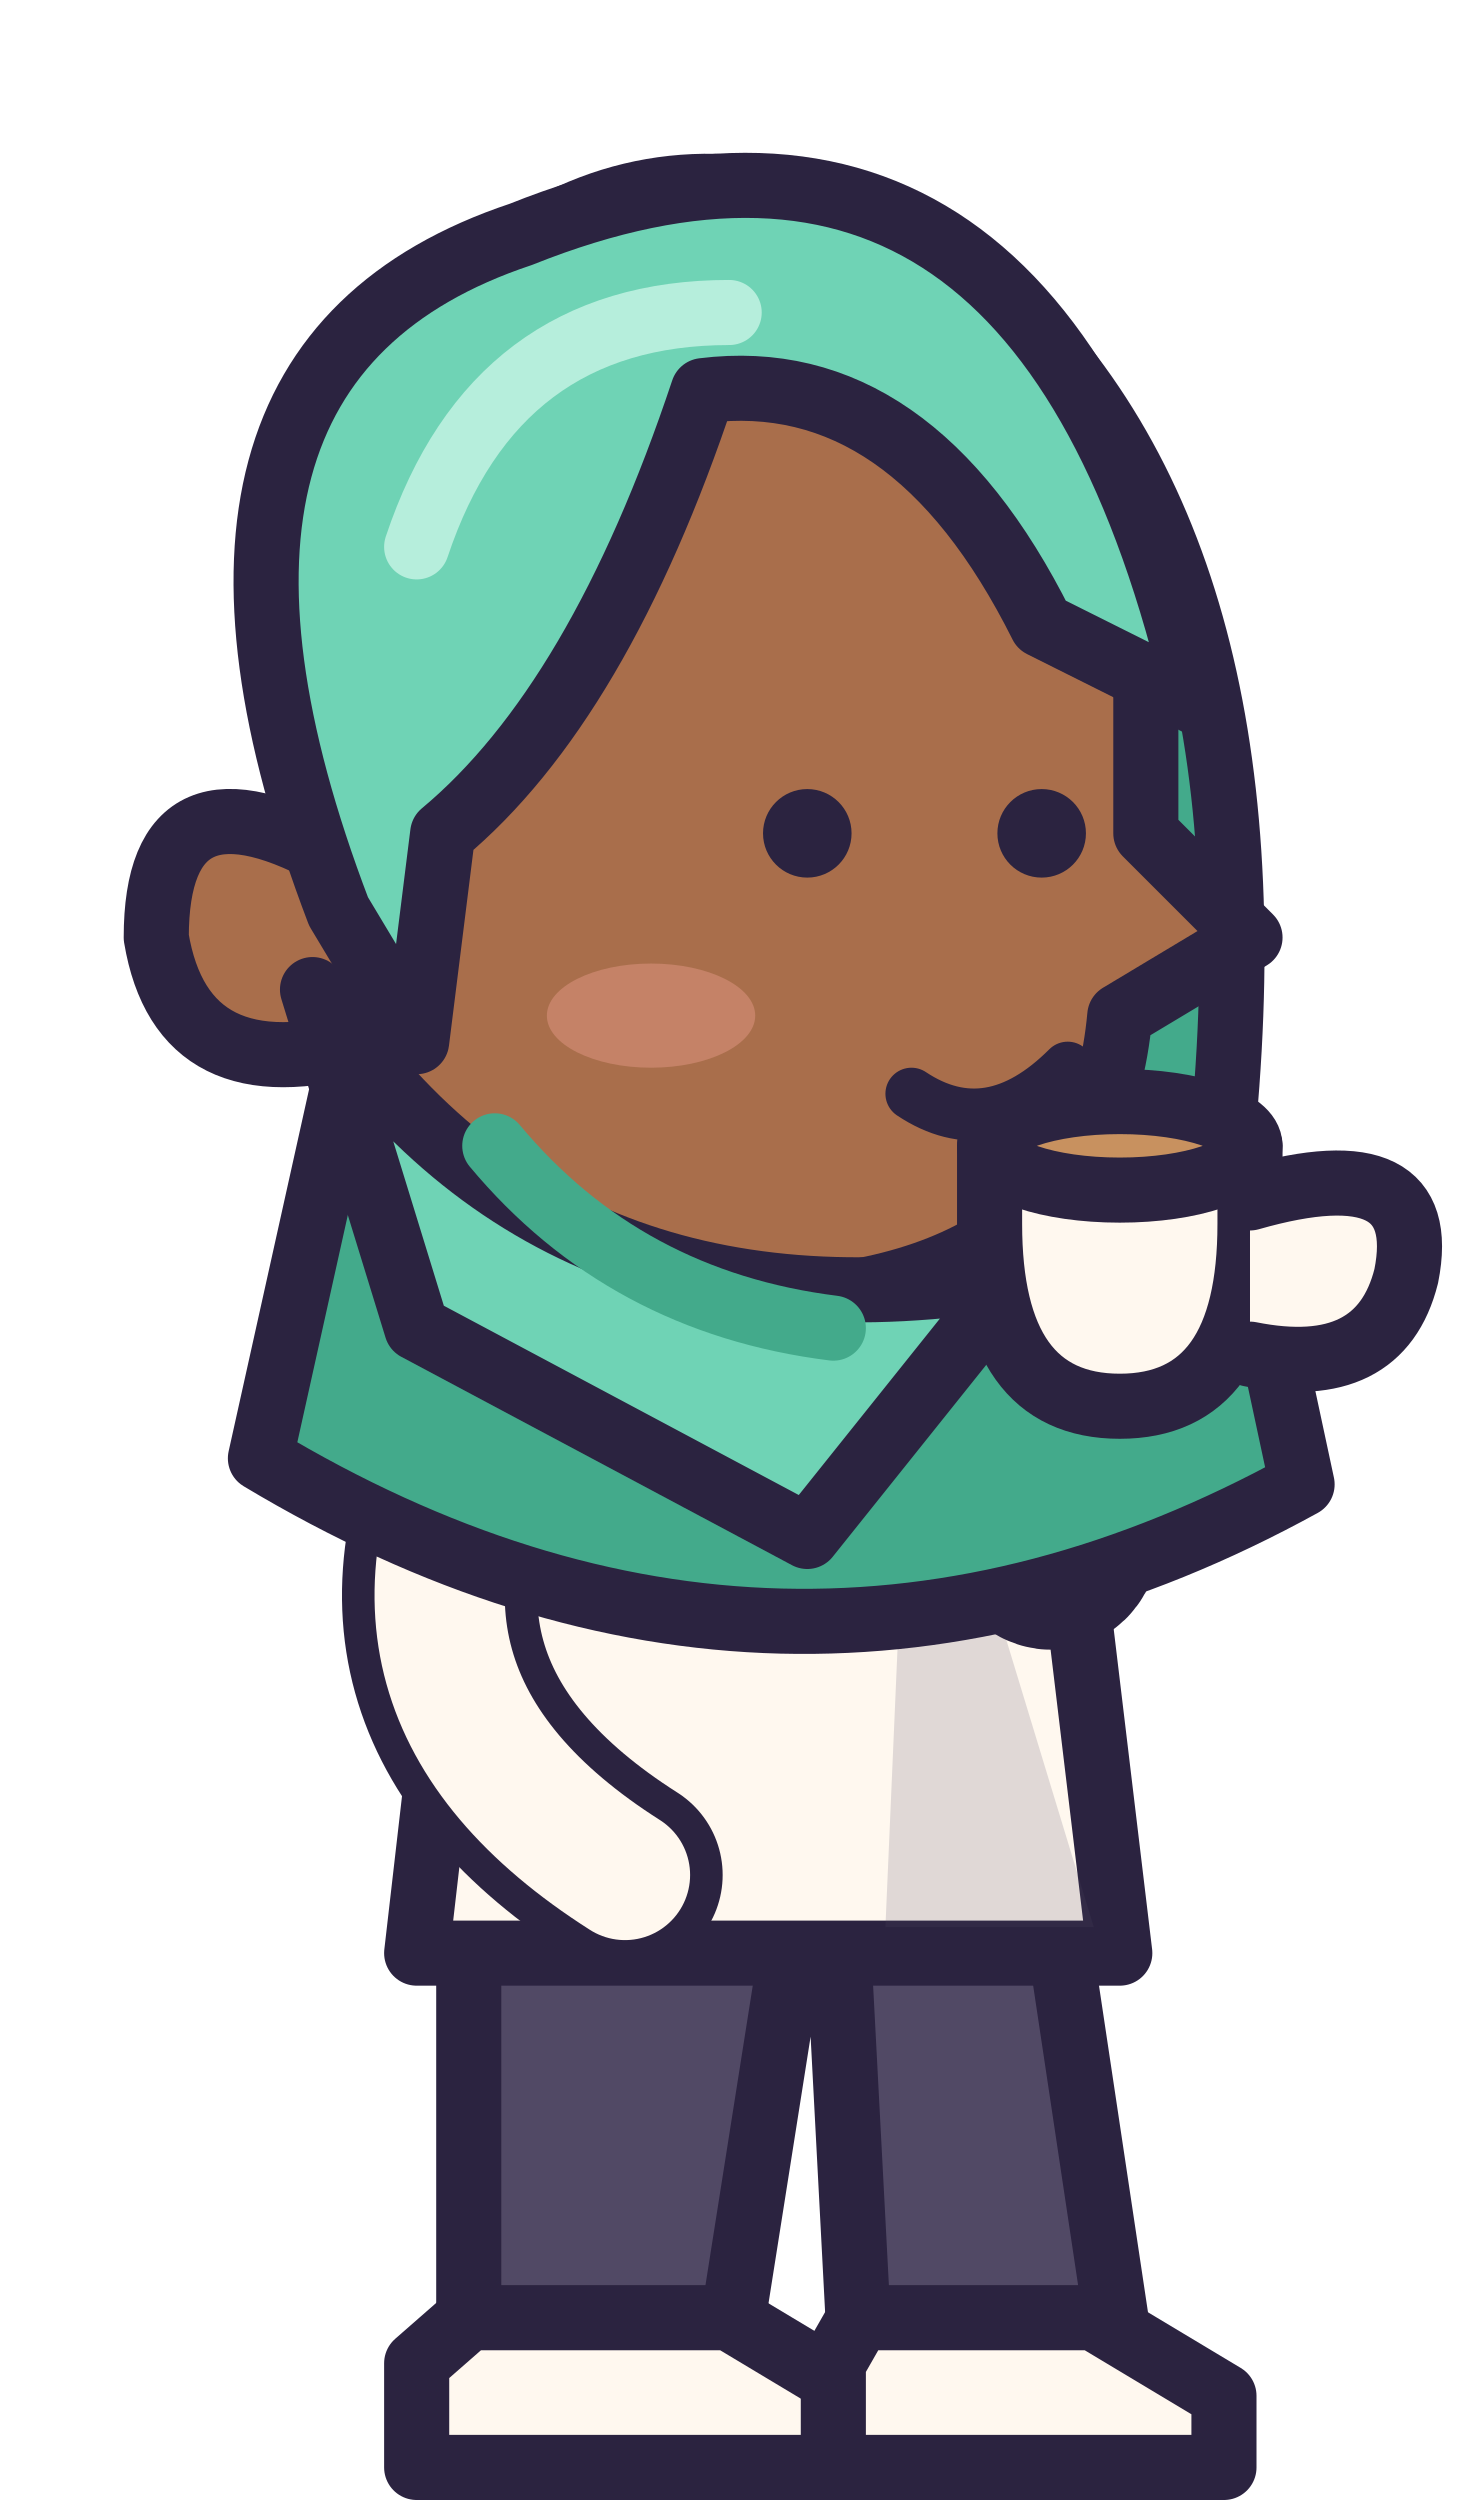
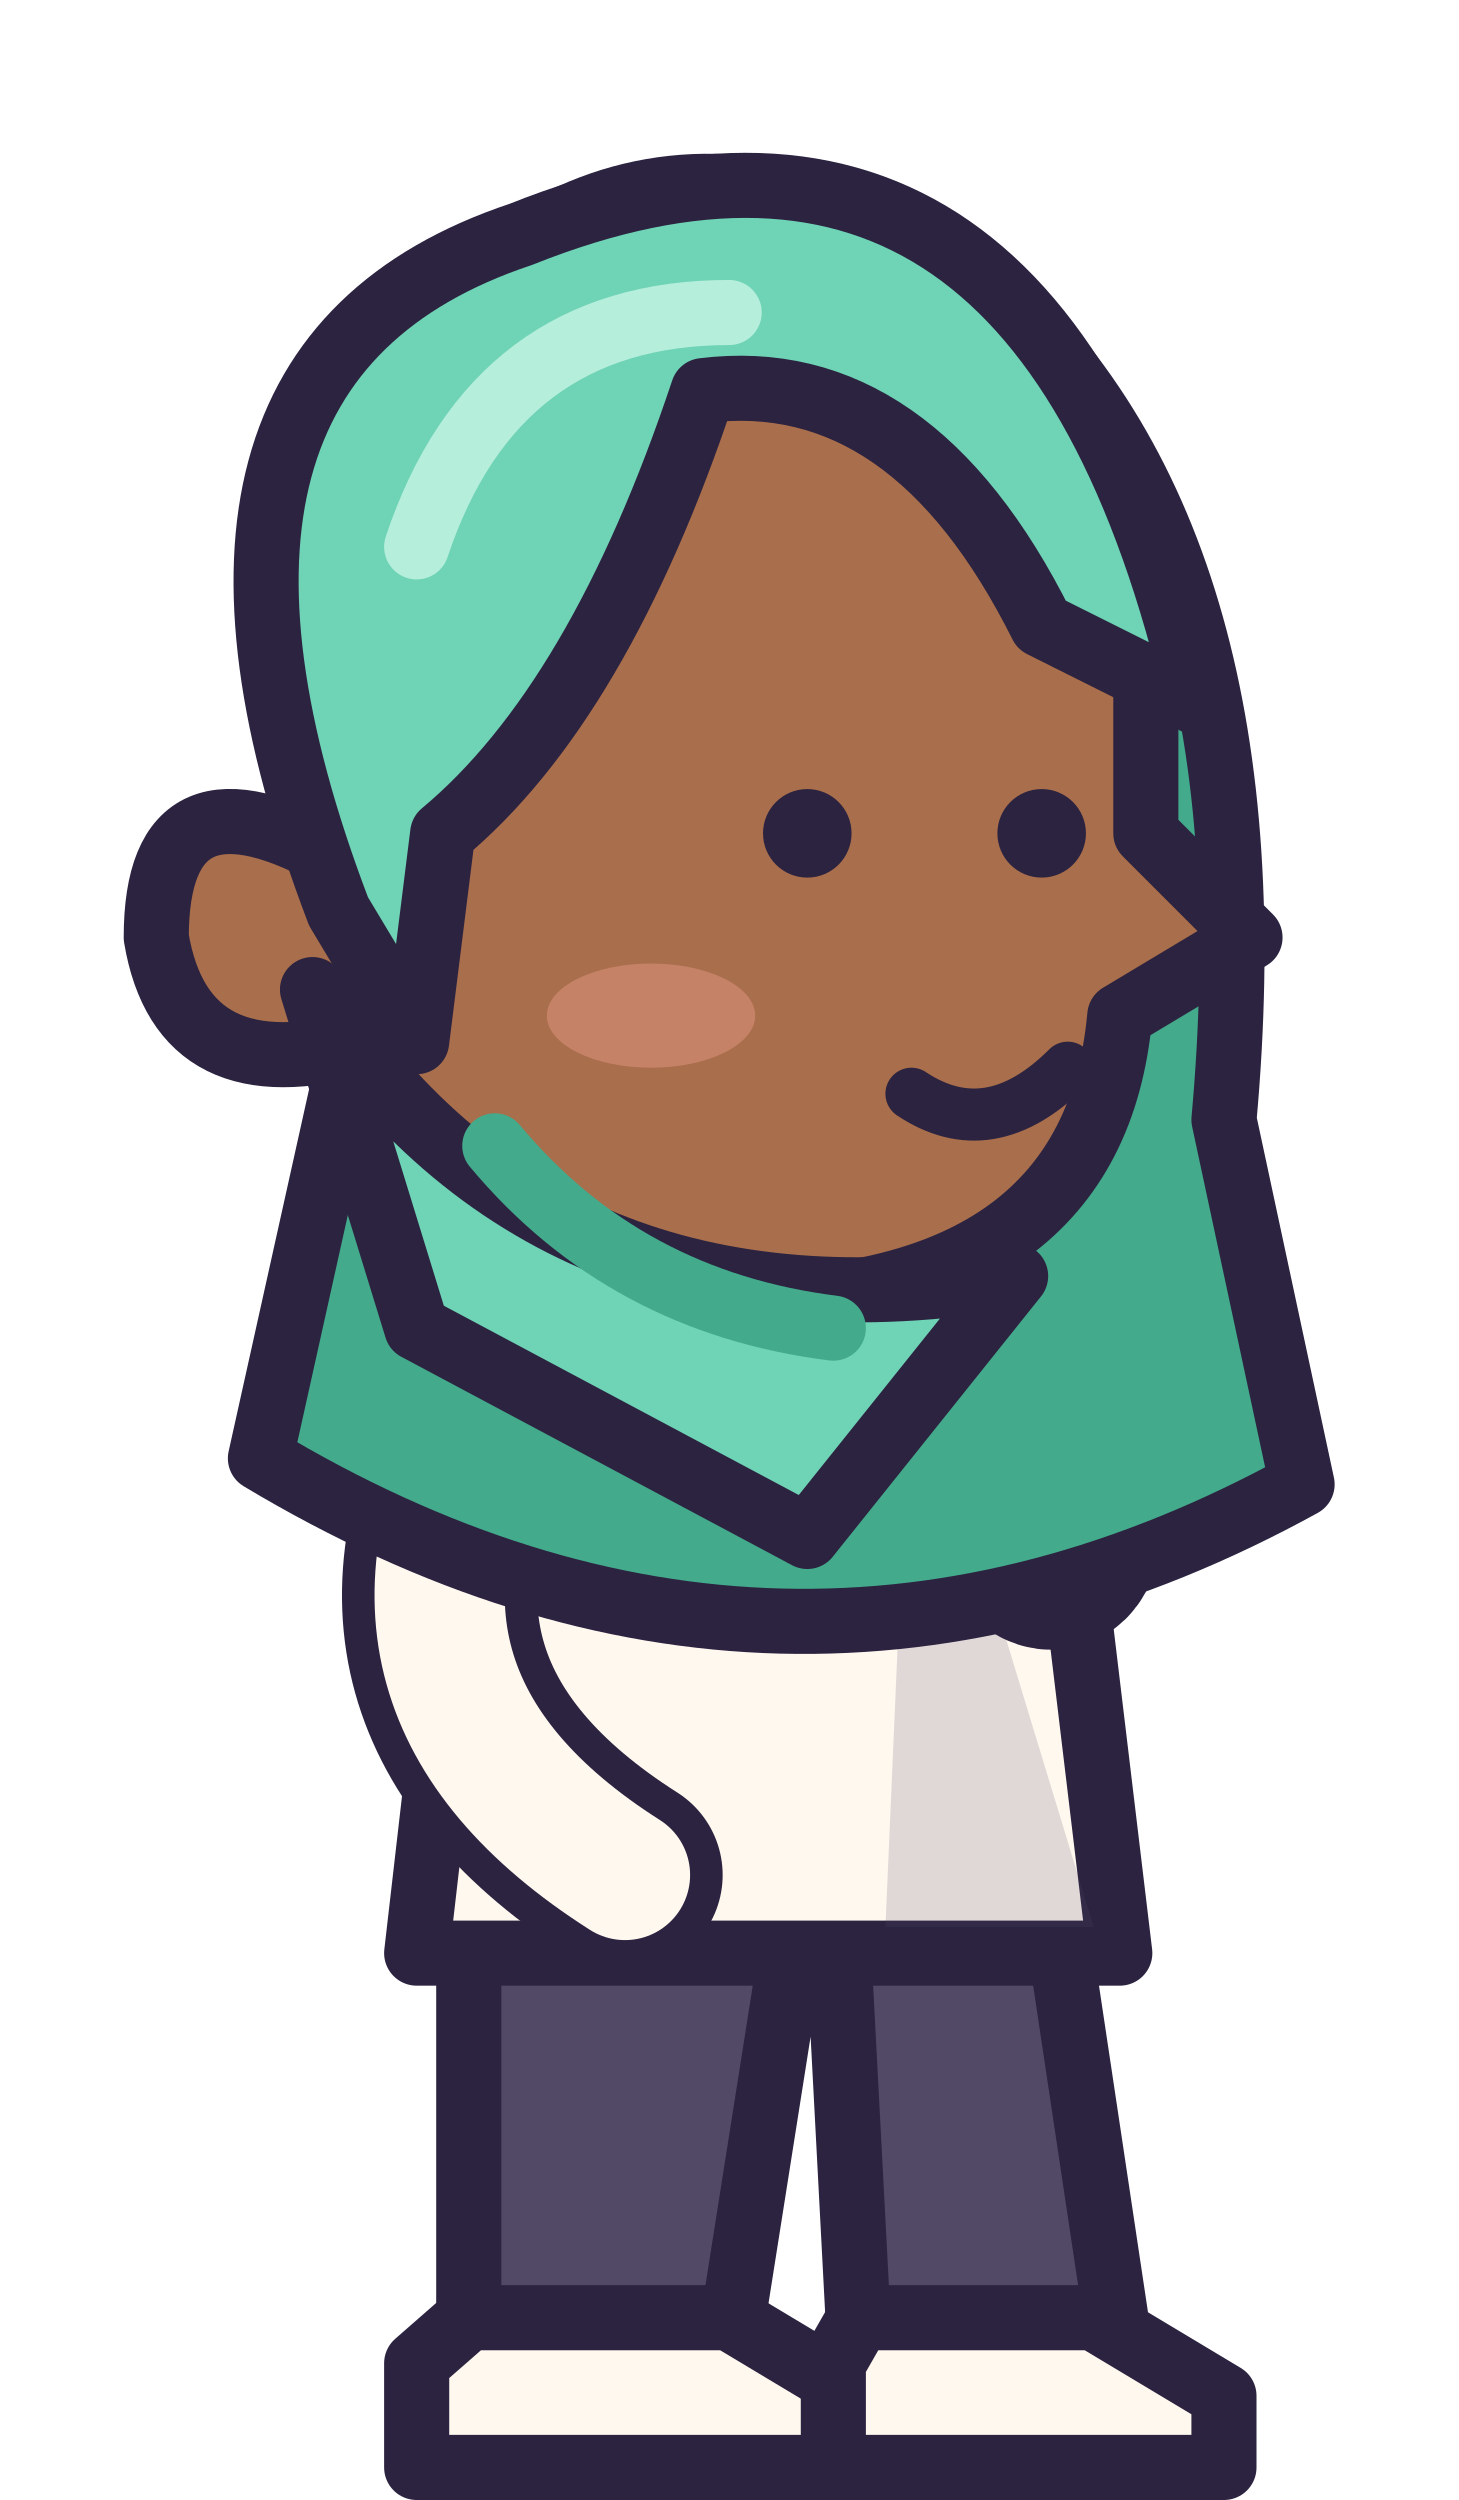
<svg xmlns="http://www.w3.org/2000/svg" width="56" height="96" viewBox="0 0 56 96">
  <g stroke="#2b2340" stroke-width="2.5" stroke-linecap="round" stroke-linejoin="round">
    <path d="M18 71v19h10l3-19m1 0 1 19h10l-3-20" fill="#514965" vector-effect="non-scaling-stroke" />
    <g transform="translate(0 0)">
      <path d="M18 89h10l5 3v2.75H16v-4Z" fill="#fff8ef" vector-effect="non-scaling-stroke" />
    </g>
    <g transform="translate(0 0)">
      <path d="M33 89h9l5 3v2.75H32v-4Z" fill="#fff8ef" vector-effect="non-scaling-stroke" />
    </g>
    <path d="M19 49q11-7 21 1l3 25H16Z" fill="#fff8ef" vector-effect="non-scaling-stroke" />
    <path d="M35 51l7 23h-8Z" fill="#514965" stroke="none" opacity="0.18" vector-effect="non-scaling-stroke" />
    <path d="M24 44v7q5 4 10-1v-7" fill="#a96e4b" vector-effect="non-scaling-stroke" />
    <path d="M24 52l5 4 6-5" fill="none" stroke="#fff8ef" stroke-width="2" vector-effect="non-scaling-stroke" />
    <path d="M19 54Q13 65 24 72" fill="none" stroke="#2b2340" stroke-width="7.5" vector-effect="non-scaling-stroke" />
    <path d="M19 54Q13 65 24 72" fill="none" stroke="#fff8ef" stroke-width="5" vector-effect="non-scaling-stroke" />
    <path d="M37 54Q43 68 40 47" fill="none" stroke="#2b2340" stroke-width="7.5" vector-effect="non-scaling-stroke" />
    <path d="M37 54Q43 68 40 47" fill="none" stroke="#a96e4b" stroke-width="5" vector-effect="non-scaling-stroke" />
    <g transform="translate(0 0) rotate(0 28 35)">
      <g>
        <path d="M13 17q10-16 25-6 11 10 9 32l3 14q-20 11-40-1l4-18Z" fill="#43aa8b" vector-effect="non-scaling-stroke" />
      </g>
      <path d="M13 23q0-13 16-13 15 0 15 15v7l4 4-5 3q-1 11-15 11-15 0-15-17Z" fill="#a96e4b" vector-effect="non-scaling-stroke" />
      <path d="M13 33q-7-4-7 3 1 6 8 4" fill="#a96e4b" vector-effect="non-scaling-stroke" />
      <circle cx="31" cy="32" r="1.7" fill="#2b2340" stroke="none" vector-effect="non-scaling-stroke" />
      <circle cx="40" cy="32" r="1.7" fill="#2b2340" stroke="none" vector-effect="non-scaling-stroke" />
      <path d="M35 42q3 2 6-1" fill="none" stroke="#2b2340" stroke-width="2" vector-effect="non-scaling-stroke" />
      <ellipse cx="25" cy="39" rx="4" ry="2" fill="#c58267" stroke="none" vector-effect="non-scaling-stroke" />
      <path d="M13 35Q5 14 20 9q20-8 26 18l-6-3q-5-10-13-9-4 12-10 17l-1 8Z" fill="#6fd3b5" vector-effect="non-scaling-stroke" />
      <path d="M16 21q3-9 12-9" fill="none" stroke="#b6eedc" stroke-width="2.5" vector-effect="non-scaling-stroke" />
      <path d="M12 38q9 14 27 11l-8 10-15-8Z" fill="#6fd3b5" vector-effect="non-scaling-stroke" />
      <path d="M19 44q5 6 13 7" fill="none" stroke="#43aa8b" stroke-width="2.5" vector-effect="non-scaling-stroke" />
    </g>
-     <path d="M38 44h10v3q0 7-5 7t-5-7Z" fill="#fff8ef" vector-effect="non-scaling-stroke" />
-     <path d="M48 46q7-2 6 3-1 4-6 3" fill="#fff8ef" vector-effect="non-scaling-stroke" />
-     <ellipse cx="43" cy="44" rx="5" ry="1.7" fill="#c8915f" vector-effect="non-scaling-stroke" />
  </g>
</svg>
